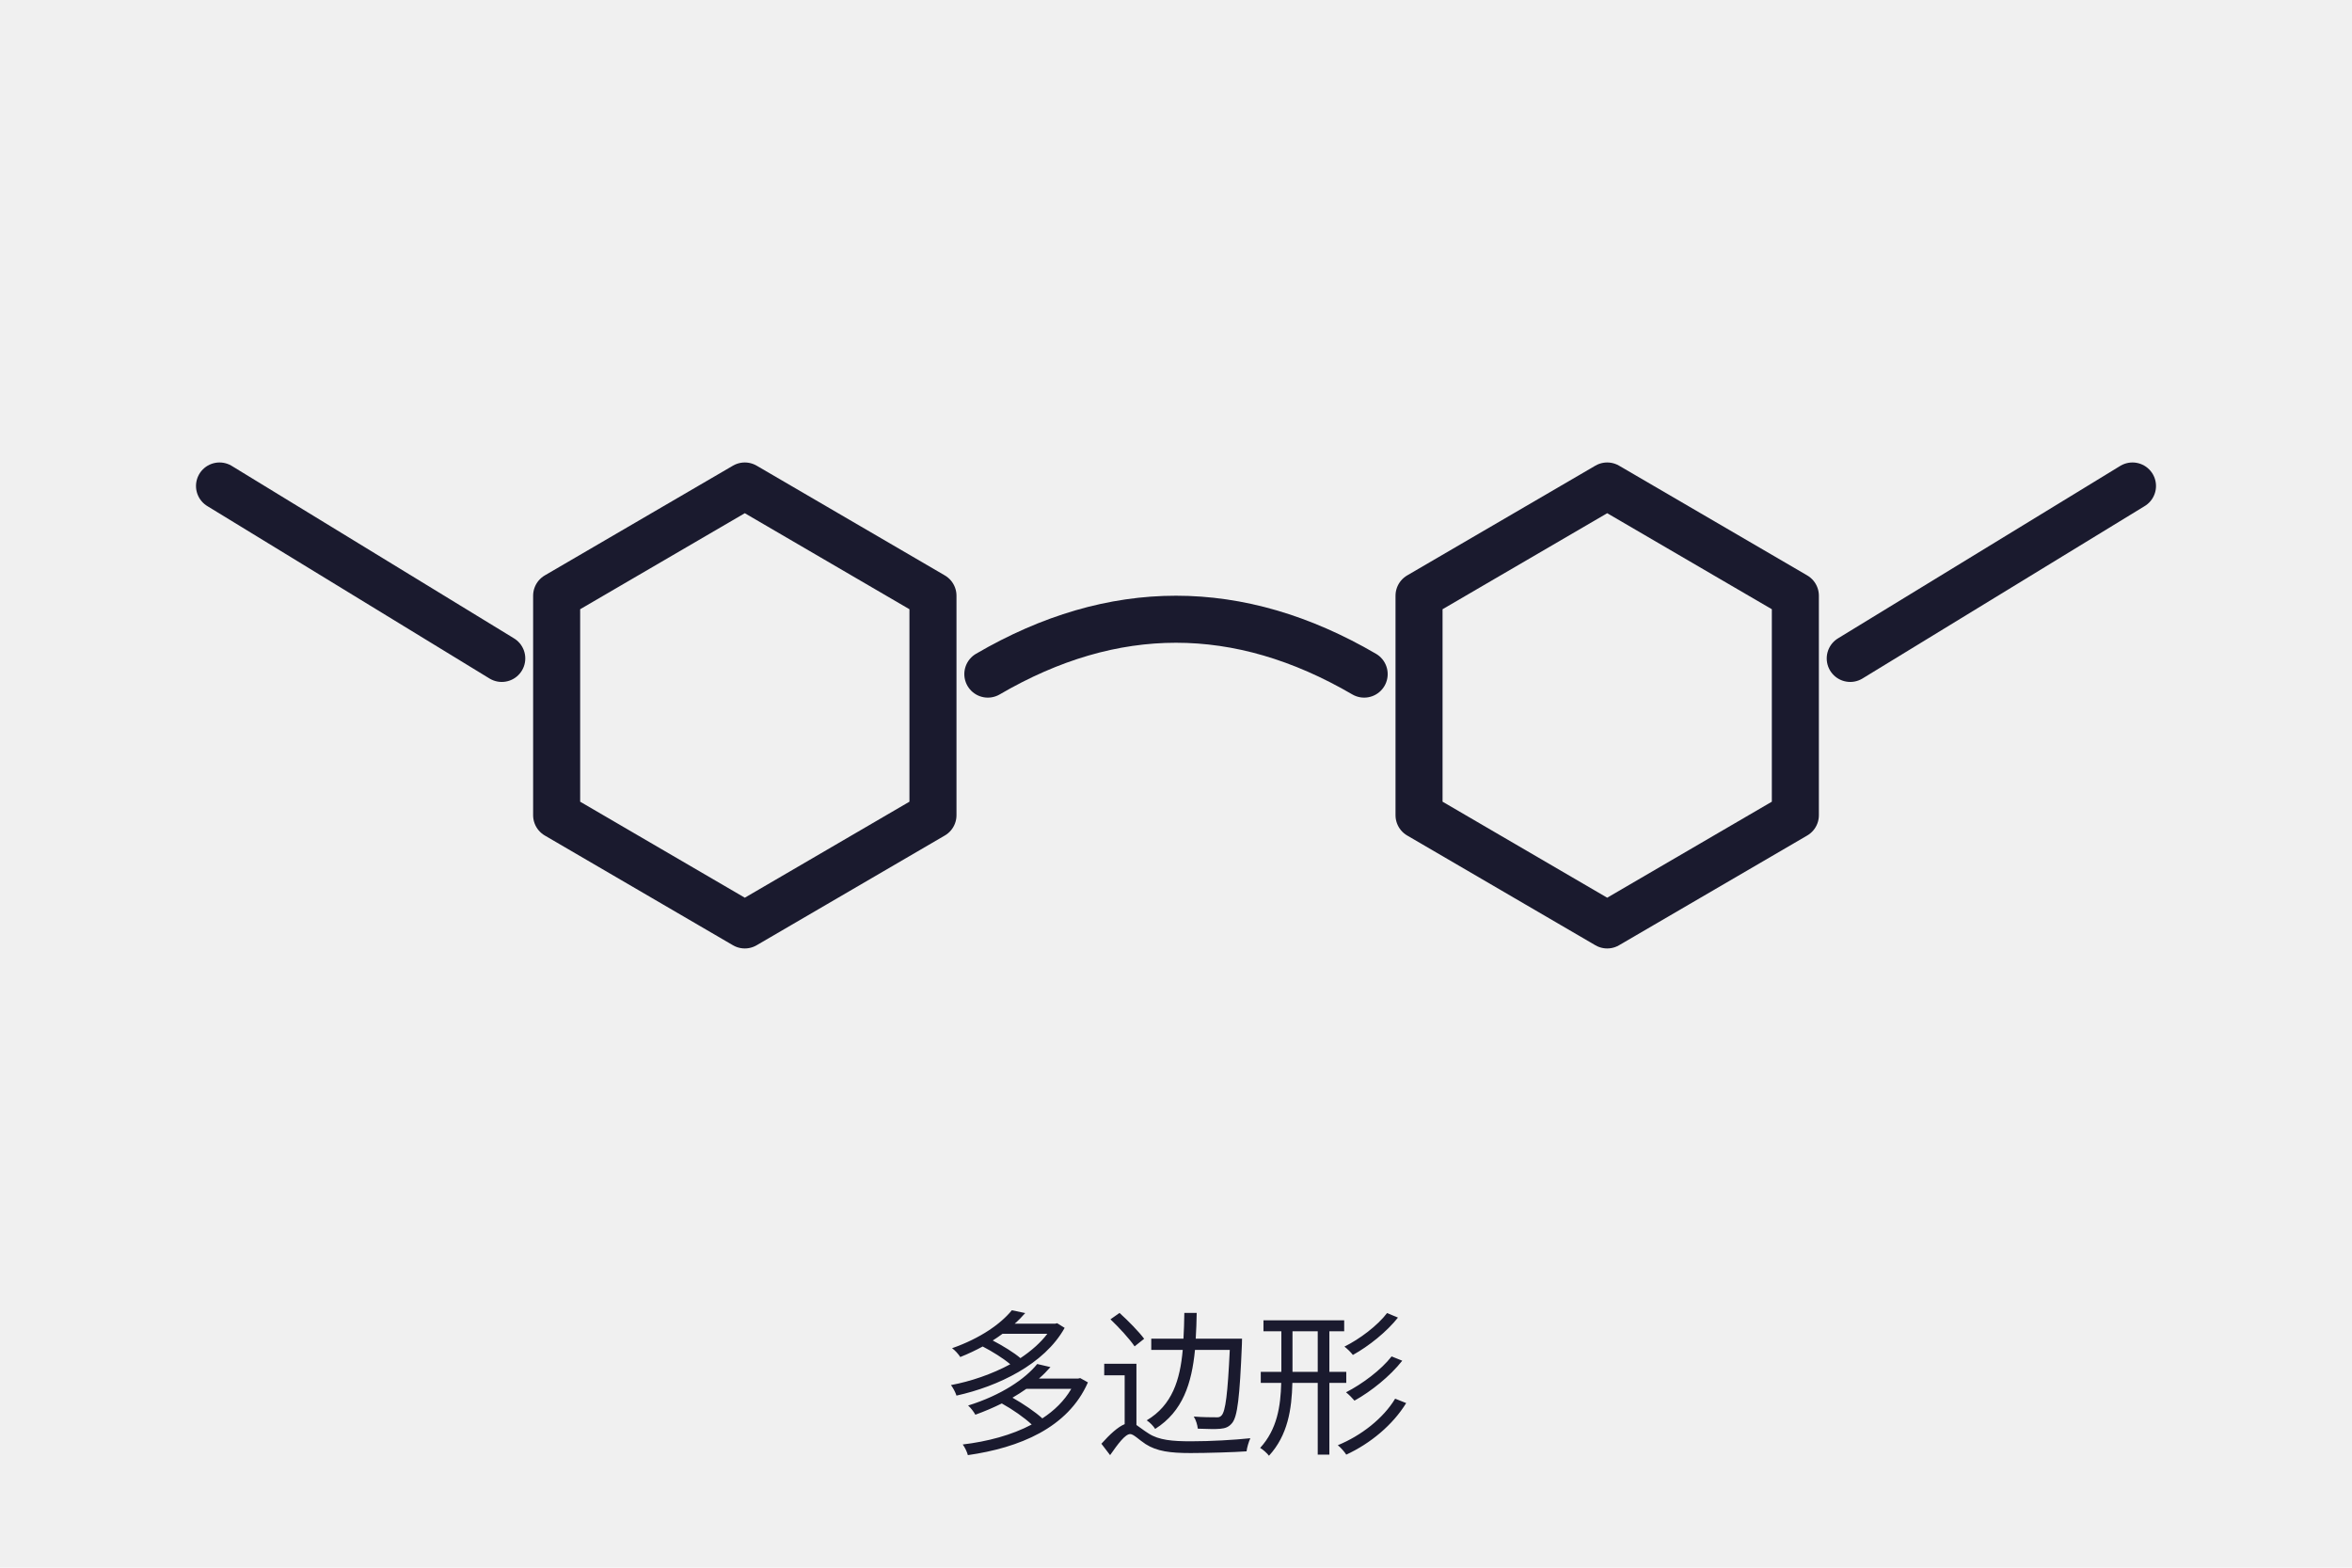
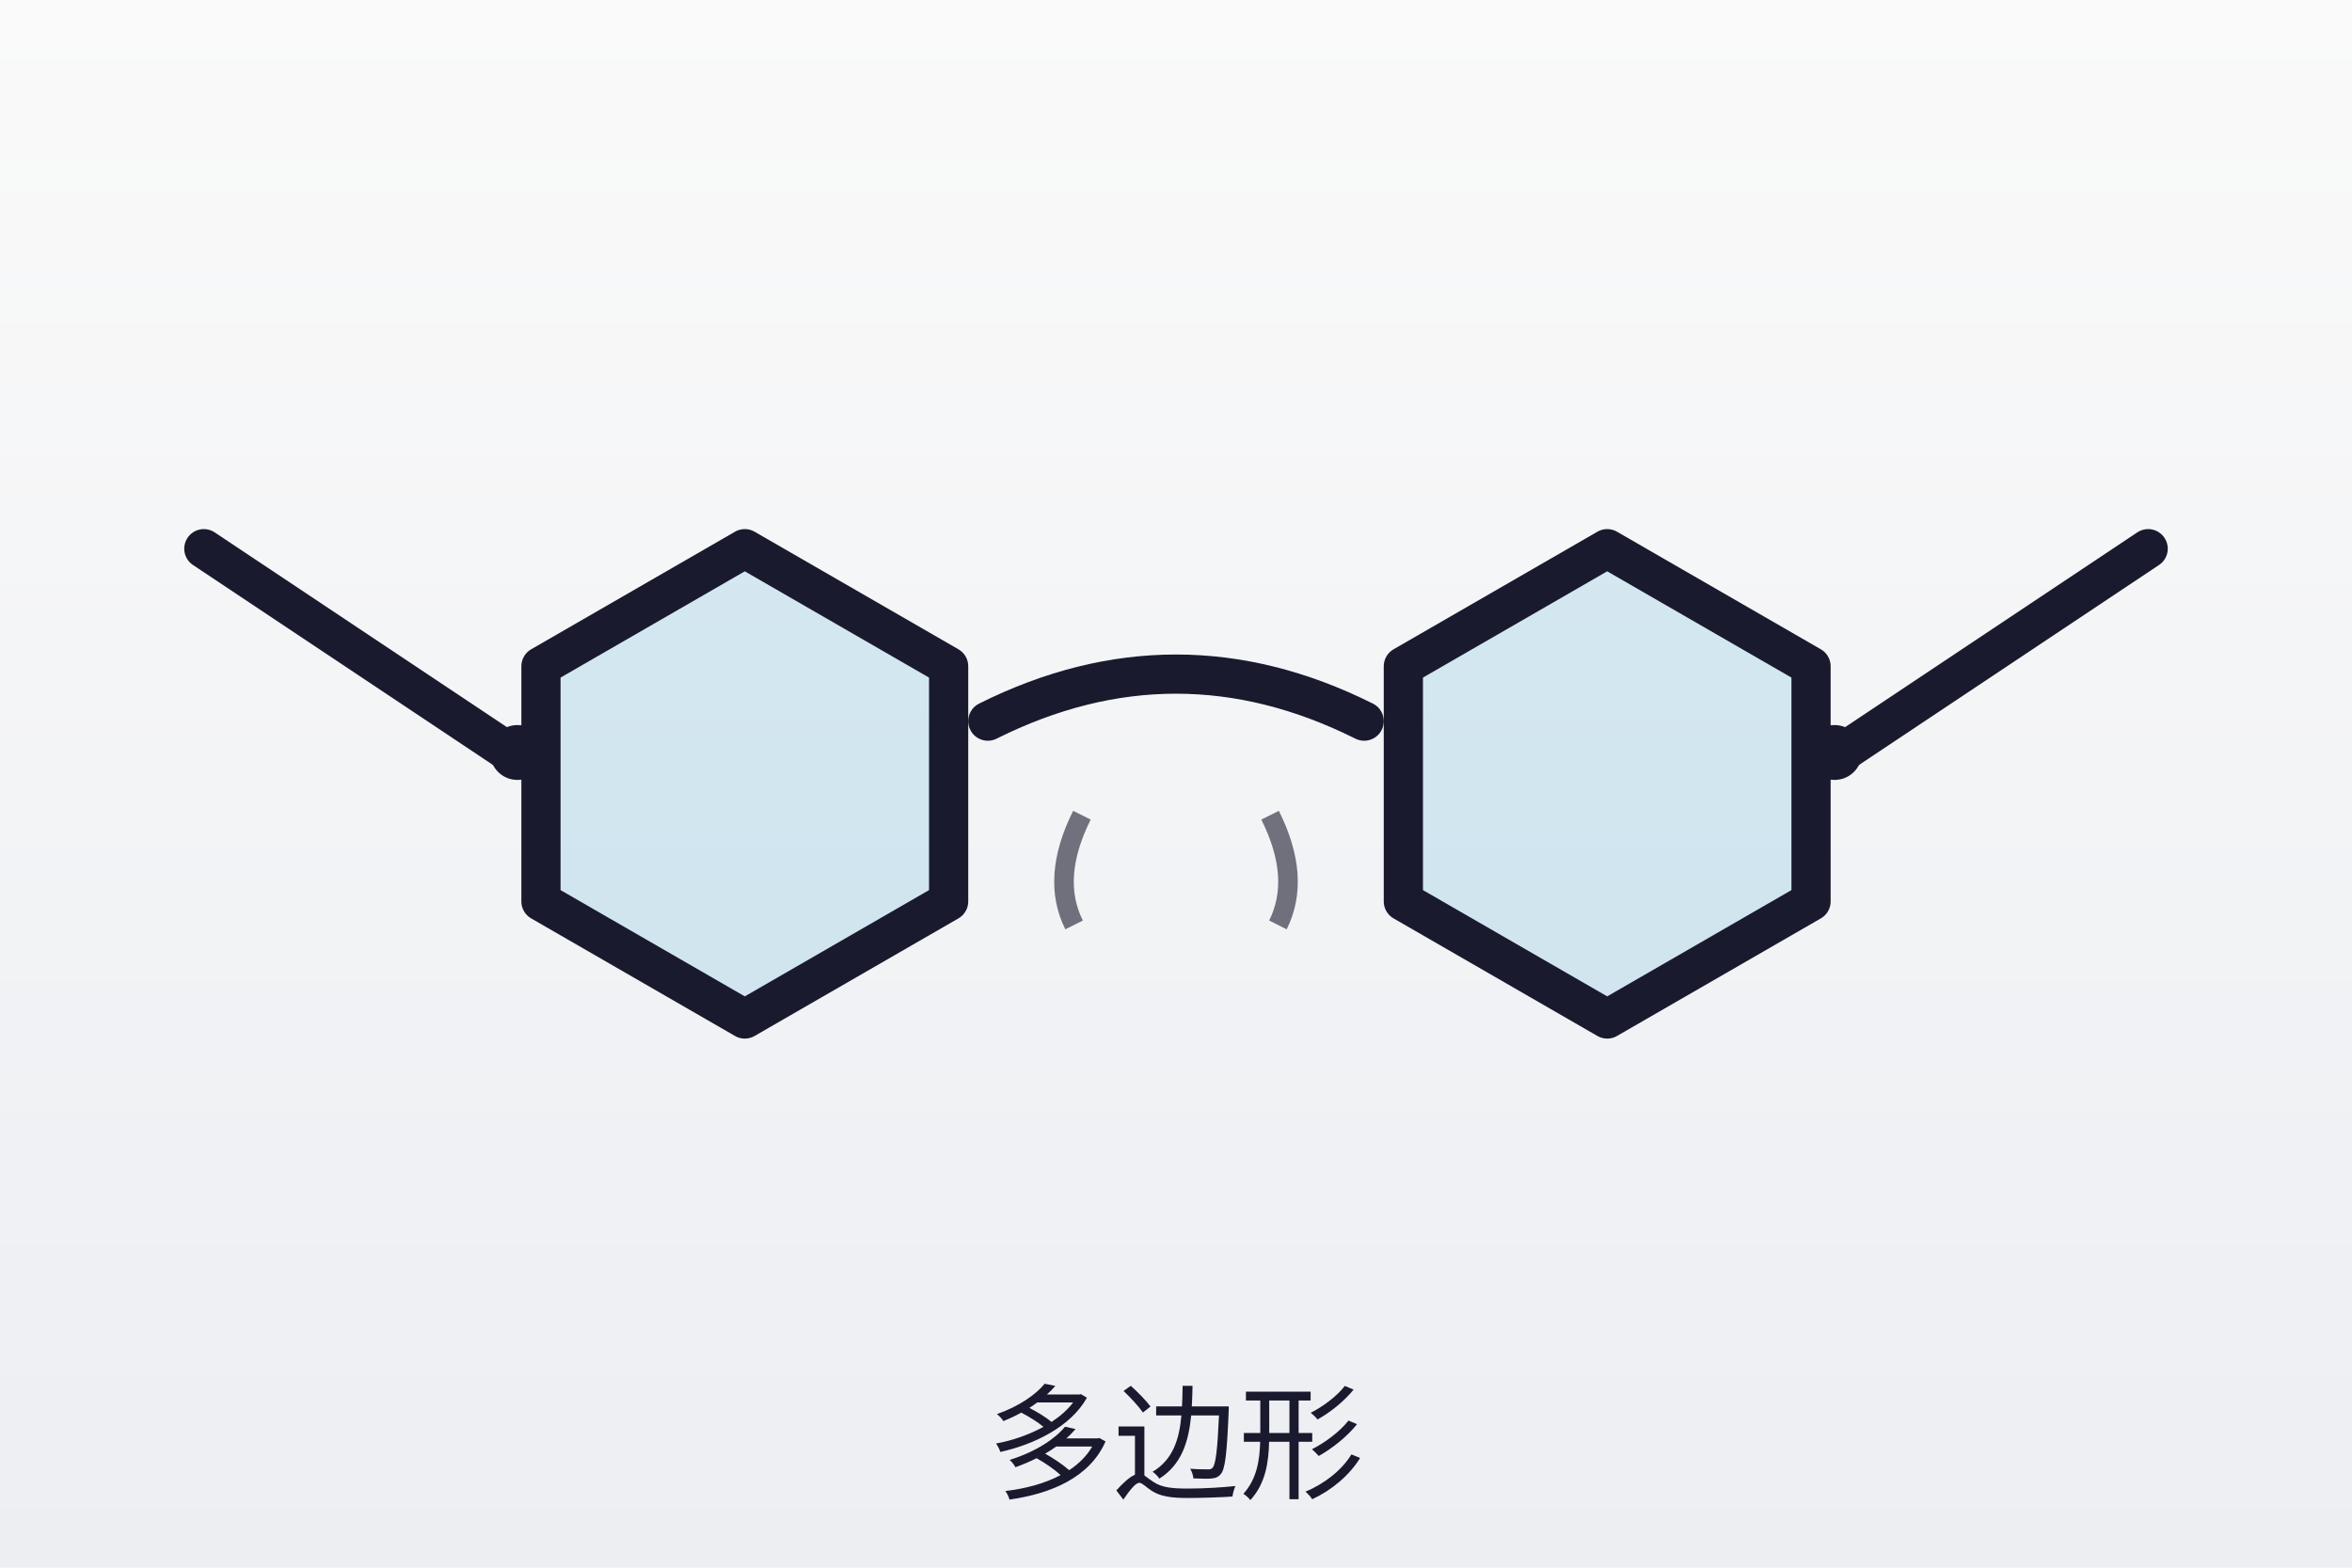
<svg xmlns="http://www.w3.org/2000/svg" width="300" height="200" viewBox="0 0 300 200">
-   <rect width="300" height="200" fill="#f0f0f0" />
-   <polygon points="95,62 119,76 119,104 95,118 71,104 71,76" fill="none" stroke="#1a1a2e" stroke-width="6" stroke-linejoin="round" />
-   <polygon points="205,62 229,76 229,104 205,118 181,104 181,76" fill="none" stroke="#1a1a2e" stroke-width="6" stroke-linejoin="round" />
-   <path d="M 126 86 Q 150 72 174 86" fill="none" stroke="#1a1a2e" stroke-width="6" stroke-linecap="round" />
-   <path d="M 64 84 L 28 62" fill="none" stroke="#1a1a2e" stroke-width="6" stroke-linecap="round" />
-   <path d="M 236 84 L 272 62" fill="none" stroke="#1a1a2e" stroke-width="6" stroke-linecap="round" />
-   <text x="150" y="184" text-anchor="middle" font-family="sans-serif" font-size="20" fill="#1a1a2e">多边形</text>
+   <defs>
+     <linearGradient id="bg" x1="0" y1="0" x2="0" y2="1">
+       <stop offset="0" stop-color="#fafafa" />
+       <stop offset="1" stop-color="#eceef2" />
+     </linearGradient>
+   </defs>
+   <rect width="300" height="200" fill="url(#bg)" />
+   <path d="M 65 96 L 26 70" fill="none" stroke="#1a1a2e" stroke-width="5" stroke-linecap="round" />
+   <path d="M 235 96 L 274 70" fill="none" stroke="#1a1a2e" stroke-width="5" stroke-linecap="round" />
+   <circle cx="66" cy="96" r="3.5" fill="#1a1a2e" />
+   <circle cx="234" cy="96" r="3.5" fill="#1a1a2e" />
+   <path d="M 126 92 Q 150 80 174 92" fill="none" stroke="#1a1a2e" stroke-width="5" stroke-linecap="round" />
+   <path d="M 138 104 q -4 8 -1 14" fill="none" stroke="#1a1a2e" stroke-width="2.5" stroke-opacity="0.6" />
+   <path d="M 162 104 q 4 8 1 14" fill="none" stroke="#1a1a2e" stroke-width="2.5" stroke-opacity="0.6" />
+   <polygon points="95,70 121,85 121,115 95,130 69,115 69,85" fill="#3FA7D6" fill-opacity="0.18" stroke="#1a1a2e" stroke-width="5" stroke-linejoin="round" />
+   <polygon points="95,70 121,85 121,115 95,130 69,115 69,85" fill="none" stroke="#1a1a2e" stroke-width="2" stroke-opacity="0.35" />
+   <polygon points="205,70 231,85 231,115 205,130 179,115 179,85" fill="#3FA7D6" fill-opacity="0.18" stroke="#1a1a2e" stroke-width="5" stroke-linejoin="round" />
+   <polygon points="205,70 231,85 231,115 205,130 179,115 179,85" fill="none" stroke="#1a1a2e" stroke-width="2" stroke-opacity="0.35" />
+   <text x="150" y="190" text-anchor="middle" font-family="sans-serif" font-size="16" fill="#1a1a2e">多边形</text>
</svg>
